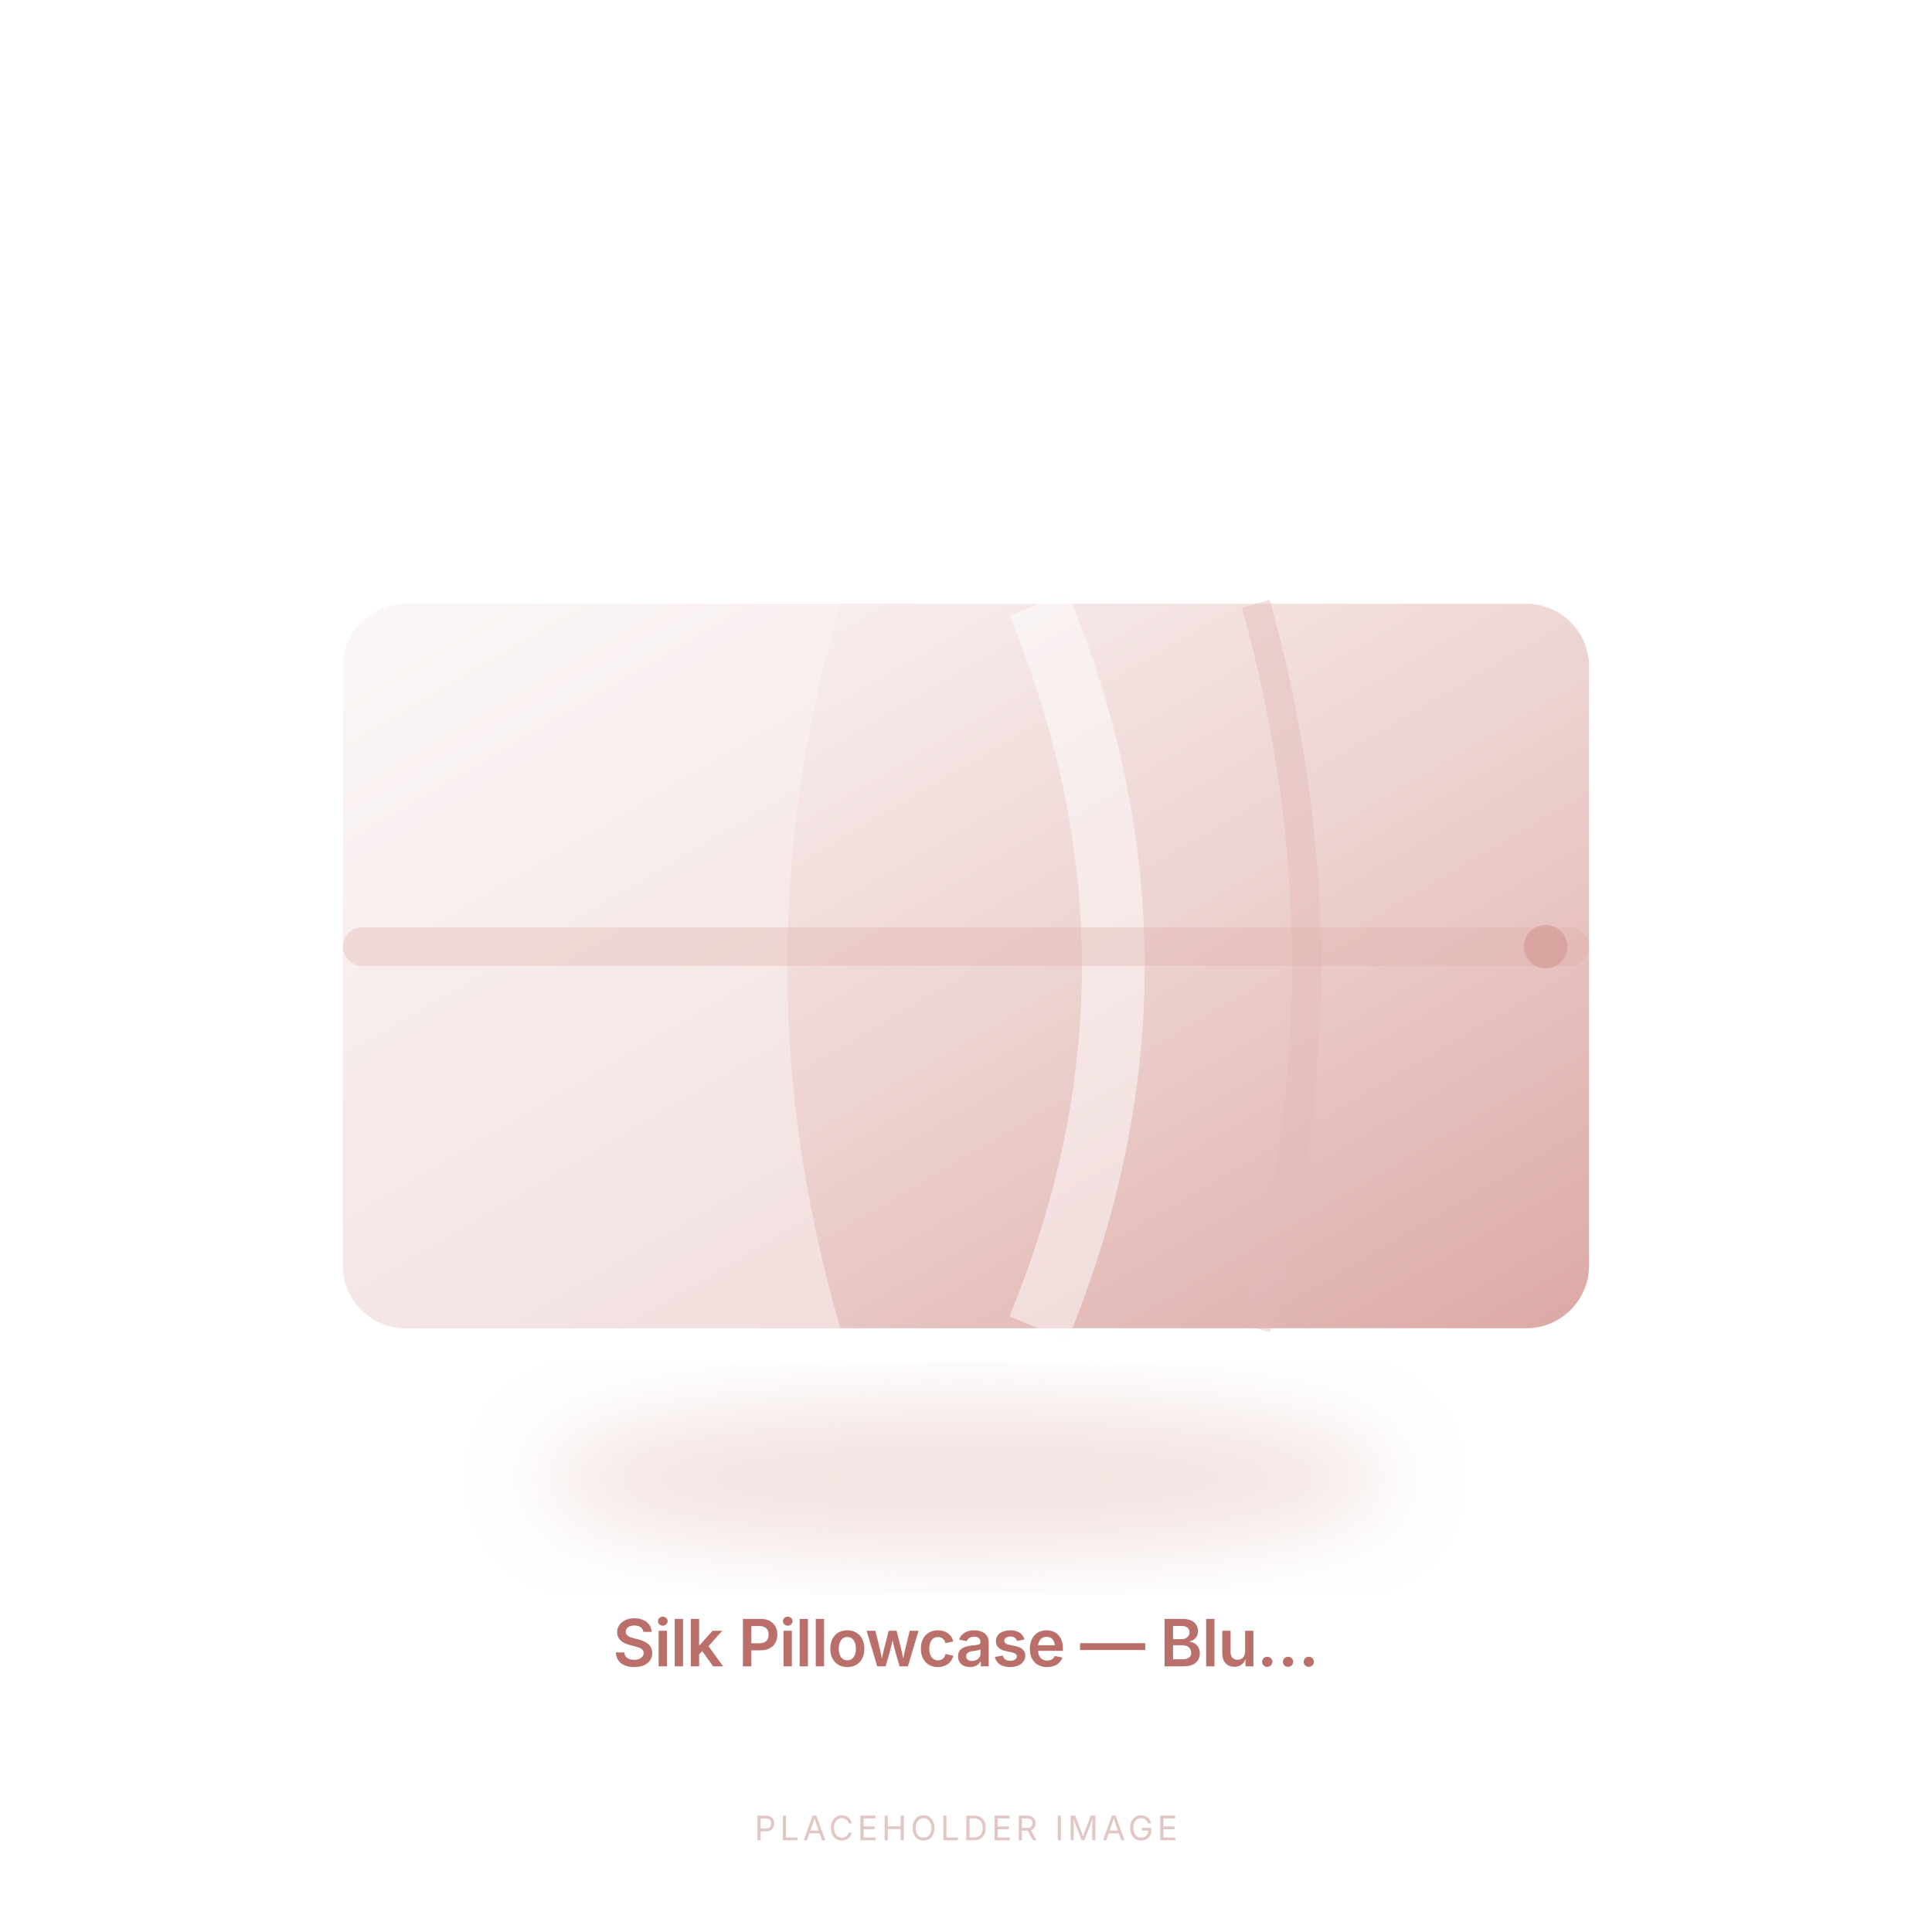
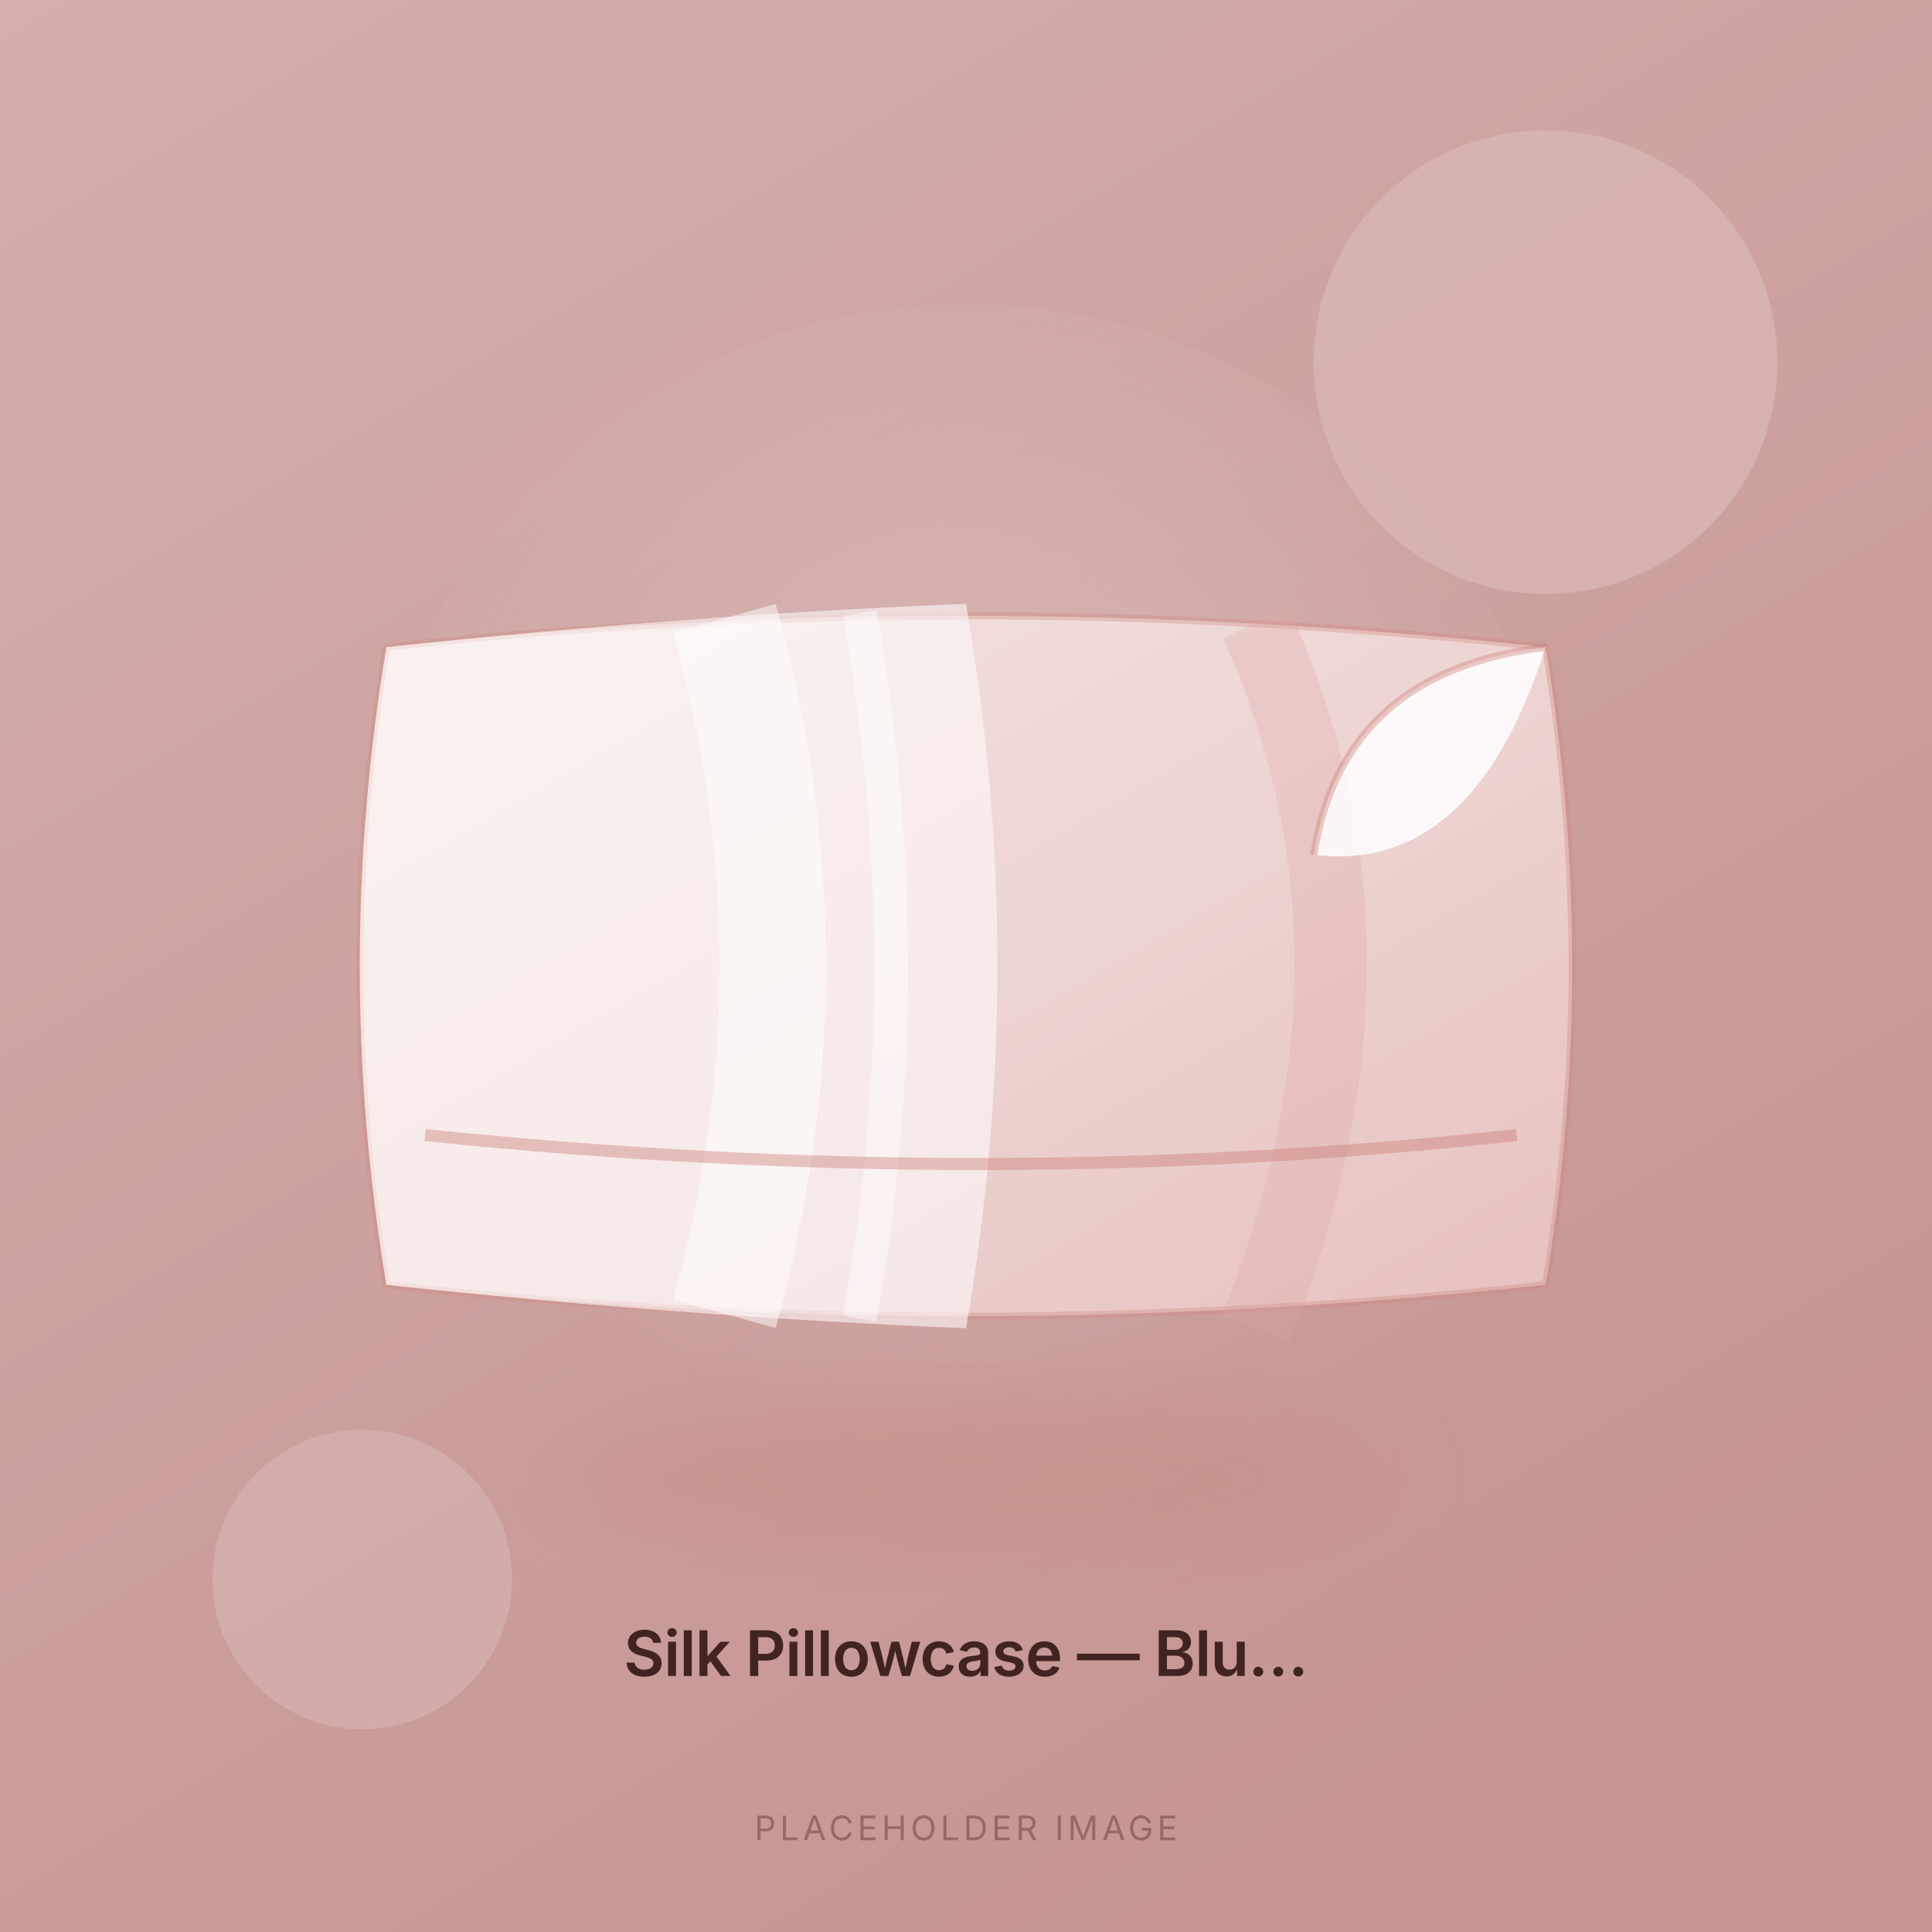
<svg xmlns="http://www.w3.org/2000/svg" viewBox="0 0 800 800" width="800" height="800" role="img" aria-label="Silk Pillowcase — Blush">
  <defs>
    <linearGradient id="bg" x1="0" y1="0" x2="0.6" y2="1">
-       <stop offset="0%" stop-color="hsl(4.286 29.75% 100%)" />
-       <stop offset="100%" stop-color="hsl(4.286 33.75% 100%)" />
+       <stop offset="0%" stop-color="hsl(4.286 31.75% 75.451%)" />
+       <stop offset="100%" stop-color="hsl(4.286 31.75% 67.451%)" />
    </linearGradient>
    <linearGradient id="body" x1="0" y1="0" x2="1" y2="1">
-       <stop offset="0%" stop-color="hsl(4.286 43.75% 99.451%)" />
+       <stop offset="0%" stop-color="hsl(4.286 43.75% 92.451%)" />
      <stop offset="55%" stop-color="hsl(4.286 43.75% 87.451%)" />
-       <stop offset="100%" stop-color="hsl(4.286 43.75% 75.451%)" />
+       <stop offset="100%" stop-color="hsl(4.286 43.75% 82.451%)" />
    </linearGradient>
    <radialGradient id="halo" cx="50%" cy="42%" r="52%">
-       <stop offset="0%" stop-color="hsl(4.286 37.75% 100%)" stop-opacity="0.95" />
-       <stop offset="100%" stop-color="hsl(4.286 37.75% 100%)" stop-opacity="0" />
+       <stop offset="0%" stop-color="hsl(4.286 31.75% 78.451%)" stop-opacity="0.9" />
+       <stop offset="100%" stop-color="hsl(4.286 31.75% 78.451%)" stop-opacity="0" />
    </radialGradient>
    <filter id="soft" x="-30%" y="-30%" width="160%" height="160%">
      <feGaussianBlur stdDeviation="18" />
    </filter>
  </defs>
  <rect width="800" height="800" fill="url(#bg)" />
  <circle cx="400" cy="376" r="250" fill="url(#halo)" />
-   <circle cx="640" cy="150" r="96" fill="hsl(4.286 31.75% 100%)" opacity="0.55" />
-   <circle cx="150" cy="654" r="62" fill="hsl(4.286 31.75% 100%)" opacity="0.45" />
+   <circle cx="640" cy="150" r="96" fill="hsl(4.286 31.75% 79.451%)" opacity="0.6" />
+   <circle cx="150" cy="654" r="62" fill="hsl(4.286 31.75% 79.451%)" opacity="0.5" />
  <ellipse cx="400" cy="612" rx="176" ry="30" fill="hsl(4.286 43.75% 61.451%)" opacity="0.22" filter="url(#soft)" />
-   <path d="M168 250 h464 a26 26 0 0 1 26 26 v248 a26 26 0 0 1 -26 26 h-464 a26 26 0 0 1 -26 -26 v-248 a26 26 0 0 1 26 -26 z" fill="url(#body)" />
-   <path d="M168 250 h180 q-44 150 0 300 h-180 a26 26 0 0 1 -26 -26 v-248 a26 26 0 0 1 26 -26 z" fill="hsl(4.286 43.75% 96.451%)" opacity="0.55" />
-   <path d="M430 250 q62 150 0 300" stroke="hsl(4.286 43.75% 99.451%)" stroke-width="26" fill="none" opacity="0.5" />
-   <path d="M520 250 q42 150 0 300" stroke="hsl(4.286 43.75% 80.451%)" stroke-width="12" fill="none" opacity="0.45" />
-   <rect x="142" y="384" width="516" height="16" rx="8" fill="hsl(4.286 43.75% 75.451%)" opacity="0.32" />
-   <circle cx="640" cy="392" r="9" fill="hsl(4.286 43.75% 67.451%)" opacity="0.5" />
-   <text x="400" y="690" text-anchor="middle" font-family="system-ui, -apple-system, 'Segoe UI', sans-serif" font-size="27" font-weight="600" letter-spacing="-0.4" fill="hsl(4.286 37.75% 57.451%)">Silk Pillowcase — Blu…</text>
-   <text x="400" y="762" text-anchor="middle" font-family="system-ui, -apple-system, 'Segoe UI', sans-serif" font-size="14" letter-spacing="1.6" fill="hsl(4.286 33.75% 65.451%)" opacity="0.5">PLACEHOLDER IMAGE</text>
+   <path d="M160 268 q240 -26 480 0 q22 132 0 264 q-240 26 -480 0 q-22 -132 0 -264 z" fill="url(#body)" stroke="hsl(4.286 43.75% 65.451%)" stroke-width="3" stroke-opacity="0.35" />
+   <path d="M160 268 q120 -13 240 -18 q26 150 0 300 q-120 -5 -240 -18 q-22 -132 0 -264 z" fill="hsl(4.286 43.75% 98.451%)" opacity="0.6" />
+   <path d="M520 258 q62 136 0 292" stroke="hsl(4.286 43.75% 74.451%)" stroke-width="30" fill="none" opacity="0.28" />
+   <path d="M300 256 q40 144 0 288" stroke="hsl(4.286 43.75% 100%)" stroke-width="44" fill="none" opacity="0.5" />
+   <path d="M356 254 q26 146 0 292" stroke="hsl(4.286 43.75% 100%)" stroke-width="14" fill="none" opacity="0.45" />
+   <path d="M176 470 q232 24 452 0" stroke="hsl(4.286 43.75% 61.451%)" stroke-width="5" fill="none" opacity="0.4" />
+   <path d="M640 268 q-84 10 -96 86 q66 8 96 -86 z" fill="hsl(4.286 43.75% 100%)" opacity="0.85" />
+   <path d="M640 268 q-84 10 -96 86" stroke="hsl(4.286 43.75% 63.451%)" stroke-width="3" fill="none" opacity="0.4" />
+   <text x="400" y="694" text-anchor="middle" font-family="system-ui, -apple-system, 'Segoe UI', sans-serif" font-size="26" font-weight="600" letter-spacing="-0.3" fill="hsl(4.286 31.75% 19.451%)">Silk Pillowcase — Blu…</text>
+   <text x="400" y="762" text-anchor="middle" font-family="system-ui, -apple-system, 'Segoe UI', sans-serif" font-size="14" letter-spacing="1.6" fill="hsl(4.286 31.75% 31.451%)" opacity="0.5">PLACEHOLDER IMAGE</text>
</svg>
